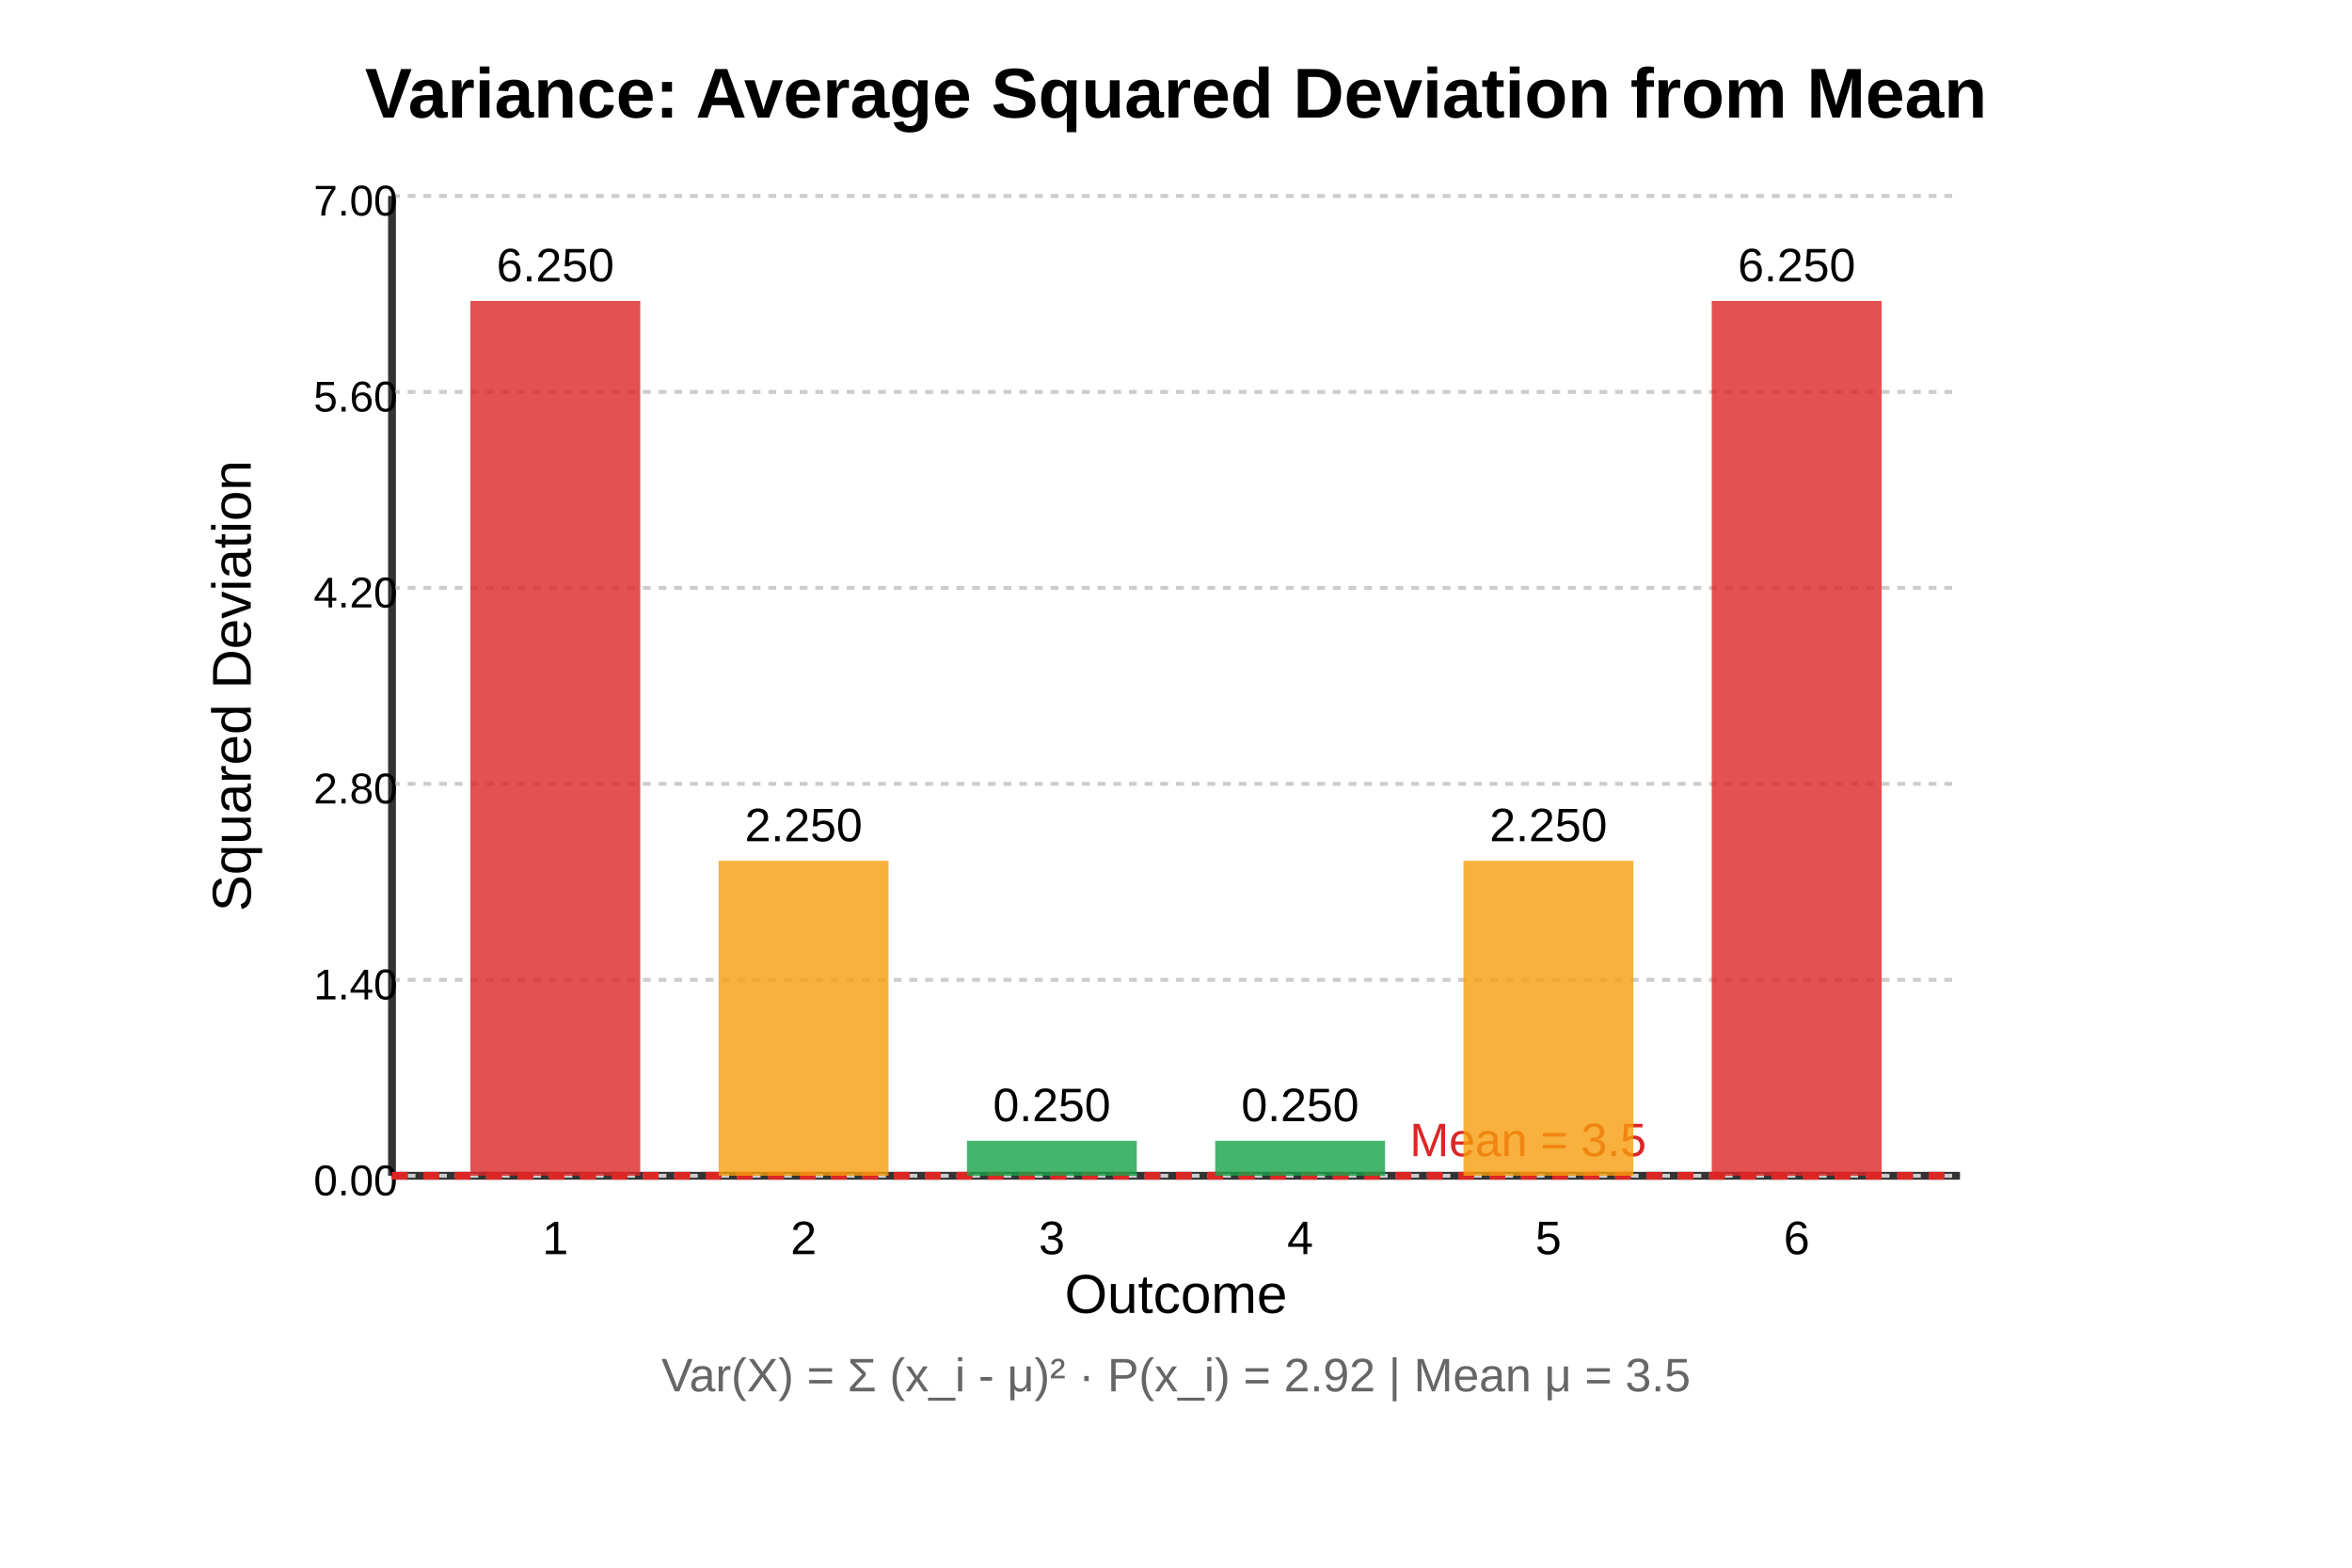
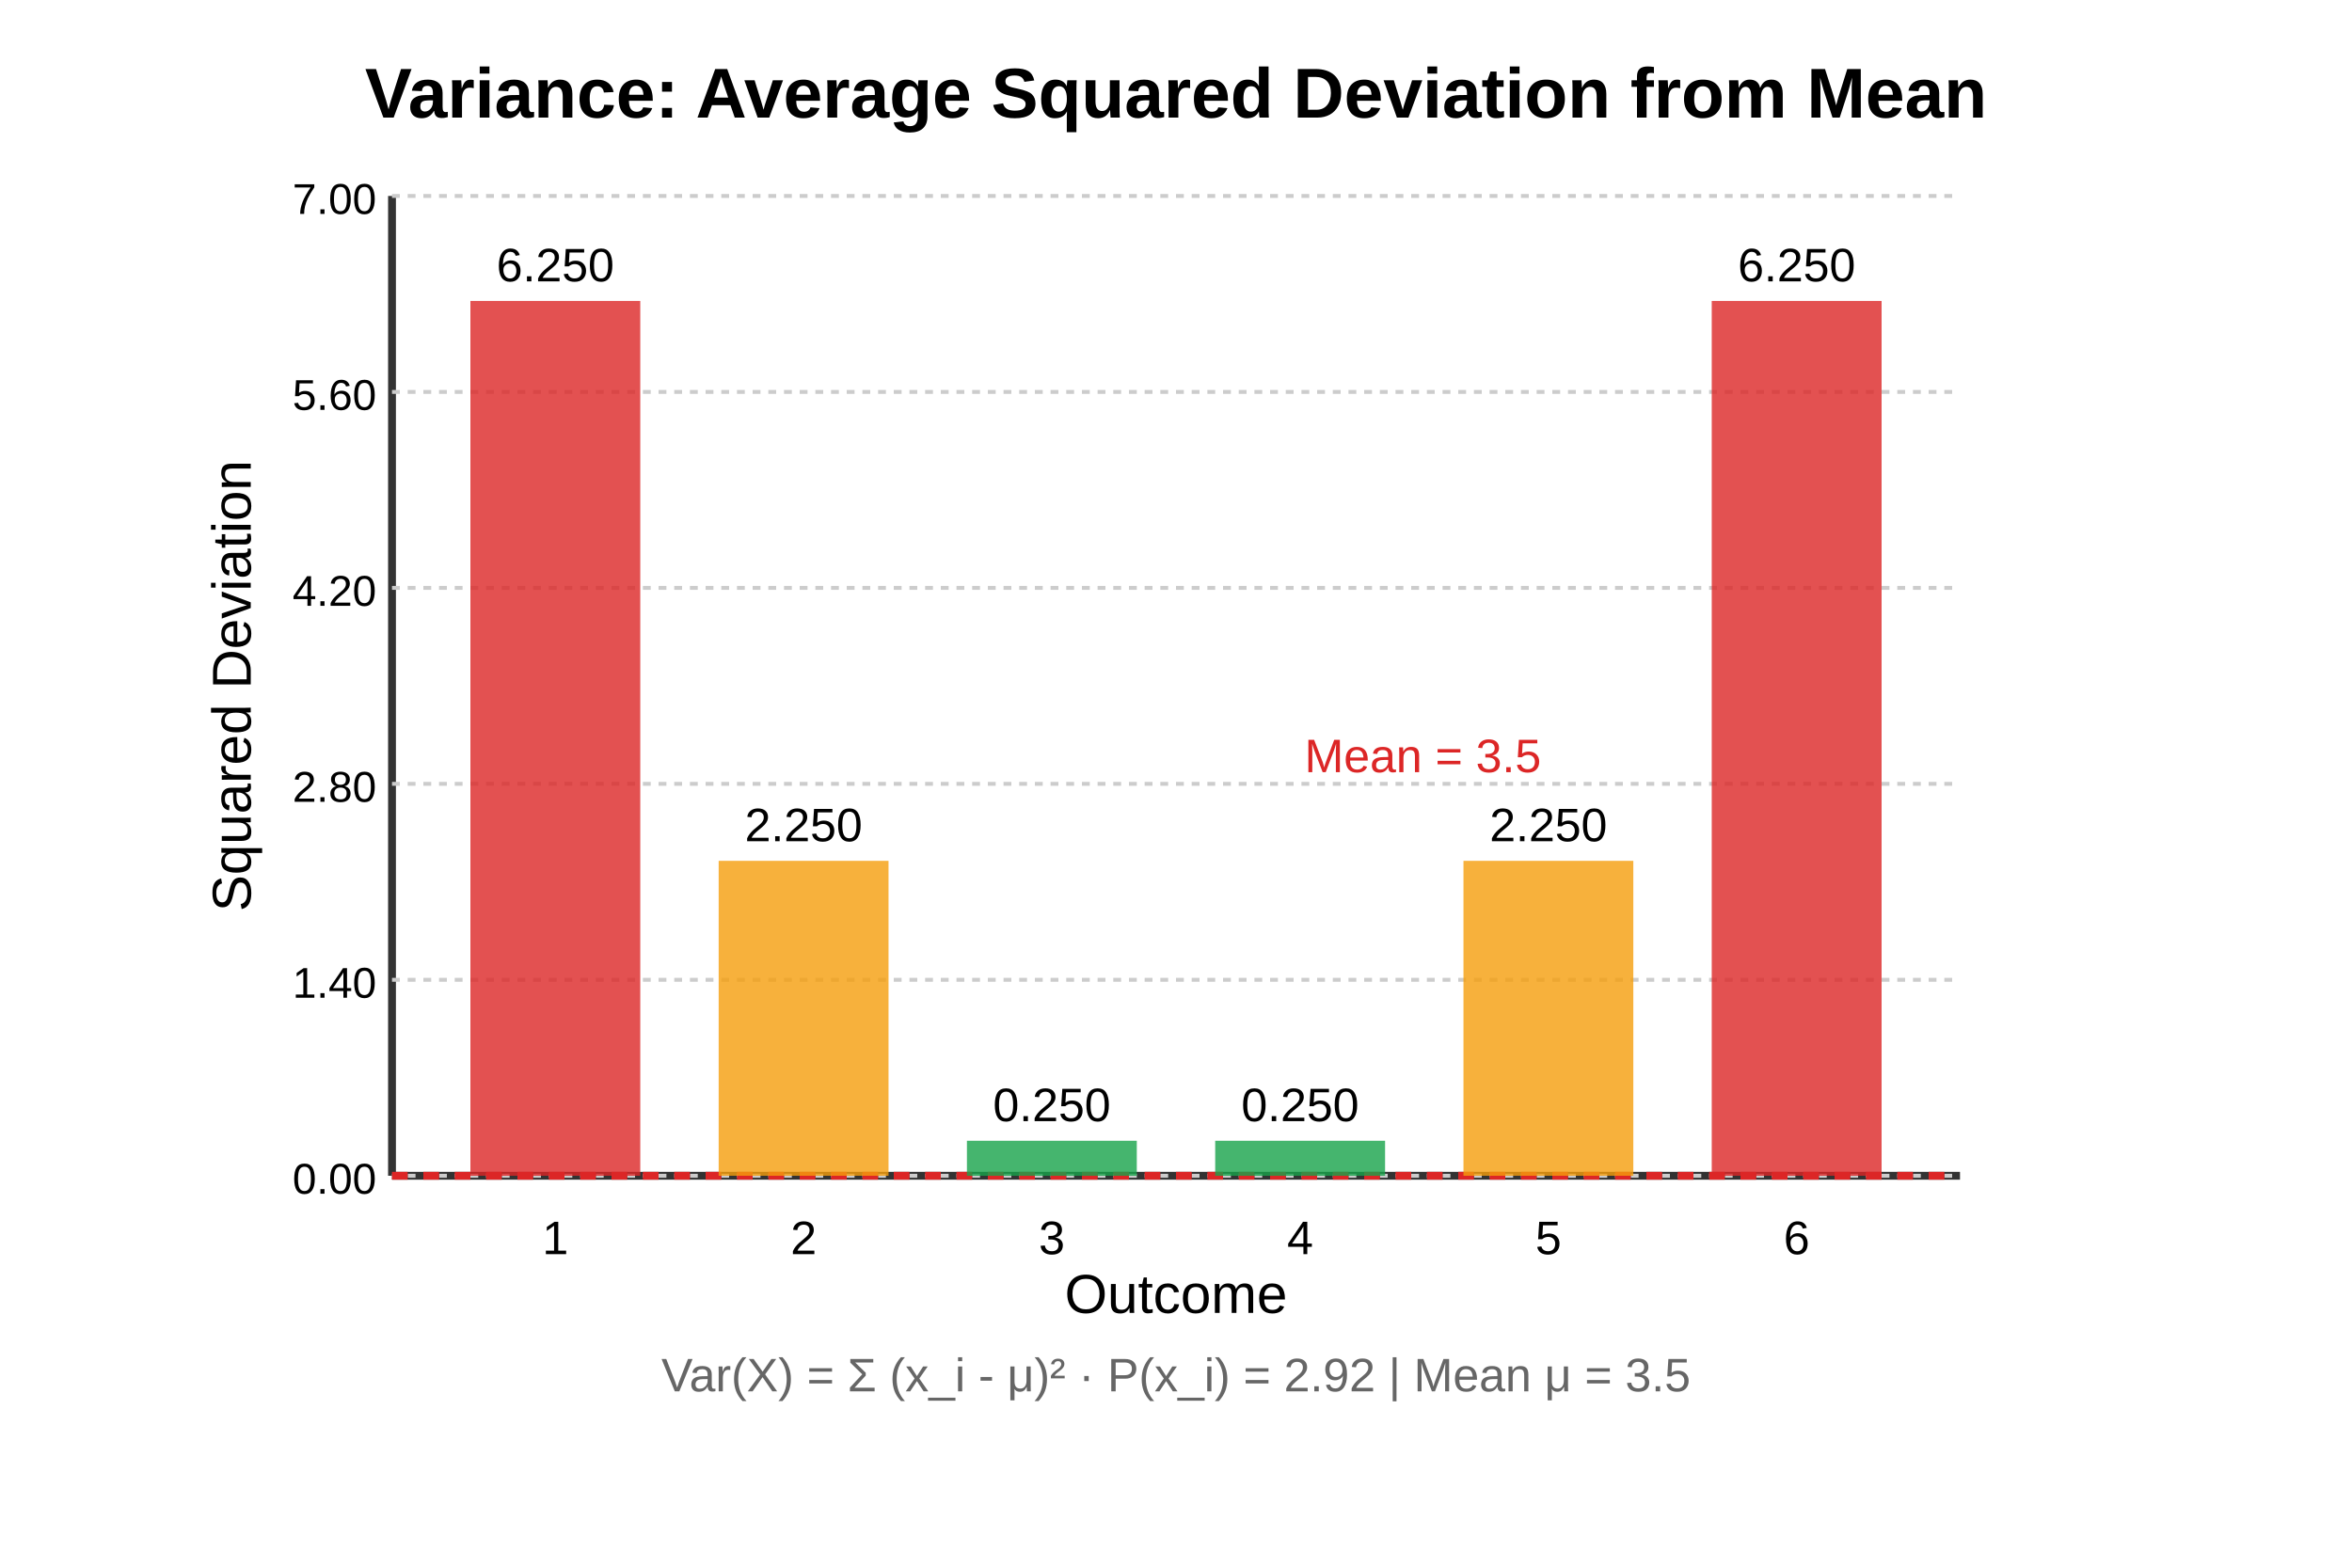
- <svg xmlns="http://www.w3.org/2000/svg" width="600" height="400">
-   <g transform="translate(100, 50)">
-     <text x="200.0" y="-20" font-family="Arial" font-size="18" font-weight="bold" text-anchor="middle">Variance: Average Squared Deviation from Mean</text>
-     <line x1="0" y1="250" x2="400" y2="250" stroke="#333" stroke-width="2" />
-     <line x1="0" y1="250" x2="0" y2="0" stroke="#333" stroke-width="2" />
-     <text x="200.0" y="285" font-family="Arial" font-size="14" text-anchor="middle">Outcome</text>
-     <text x="-40" y="125.0" font-family="Arial" font-size="14" text-anchor="middle" dominant-baseline="middle" transform="rotate(-90, -40, 125.0)">Squared Deviation</text>
-     <line x1="0" y1="250.0" x2="400" y2="250.0" stroke="#ccc" stroke-width="1" stroke-dasharray="2,2" />
-     <text x="-20" y="255.0" font-family="Arial" font-size="11">0.00</text>
-     <line x1="0" y1="200.0" x2="400" y2="200.0" stroke="#ccc" stroke-width="1" stroke-dasharray="2,2" />
-     <text x="-20" y="205.0" font-family="Arial" font-size="11">1.40</text>
-     <line x1="0" y1="150.0" x2="400" y2="150.0" stroke="#ccc" stroke-width="1" stroke-dasharray="2,2" />
-     <text x="-20" y="155.0" font-family="Arial" font-size="11">2.80</text>
-     <line x1="0" y1="100.0" x2="400" y2="100.0" stroke="#ccc" stroke-width="1" stroke-dasharray="2,2" />
-     <text x="-20" y="105.0" font-family="Arial" font-size="11">4.20</text>
-     <line x1="0" y1="50.0" x2="400" y2="50.0" stroke="#ccc" stroke-width="1" stroke-dasharray="2,2" />
-     <text x="-20" y="55.0" font-family="Arial" font-size="11">5.60</text>
-     <line x1="0" y1="0.0" x2="400" y2="0.0" stroke="#ccc" stroke-width="1" stroke-dasharray="2,2" />
-     <text x="-20" y="5.0" font-family="Arial" font-size="11">7.00</text>
-     <line x1="0" y1="250.0" x2="400" y2="250.0" stroke="#dc2626" stroke-width="2" stroke-dasharray="4,4" />
-     <text x="320" y="245.0" font-family="Arial" font-size="12" fill="#dc2626" text-anchor="end">Mean = 3.5</text>
-     <rect x="20.0" y="26.786" width="43.333" height="223.214" fill="#dc2626" opacity="0.8" />
-     <text x="41.667" y="21.786" font-family="Arial" font-size="12" text-anchor="middle">6.250</text>
-     <text x="41.667" y="270" font-family="Arial" font-size="12" text-anchor="middle">1</text>
-     <rect x="83.333" y="169.643" width="43.333" height="80.357" fill="#f59e0b" opacity="0.8" />
-     <text x="105" y="164.643" font-family="Arial" font-size="12" text-anchor="middle">2.250</text>
-     <text x="105" y="270" font-family="Arial" font-size="12" text-anchor="middle">2</text>
-     <rect x="146.667" y="241.071" width="43.333" height="8.929" fill="#16a34a" opacity="0.8" />
-     <text x="168.333" y="236.071" font-family="Arial" font-size="12" text-anchor="middle">0.250</text>
-     <text x="168.333" y="270" font-family="Arial" font-size="12" text-anchor="middle">3</text>
-     <rect x="210.0" y="241.071" width="43.333" height="8.929" fill="#16a34a" opacity="0.8" />
-     <text x="231.667" y="236.071" font-family="Arial" font-size="12" text-anchor="middle">0.250</text>
-     <text x="231.667" y="270" font-family="Arial" font-size="12" text-anchor="middle">4</text>
-     <rect x="273.333" y="169.643" width="43.333" height="80.357" fill="#f59e0b" opacity="0.8" />
-     <text x="295" y="164.643" font-family="Arial" font-size="12" text-anchor="middle">2.250</text>
-     <text x="295" y="270" font-family="Arial" font-size="12" text-anchor="middle">5</text>
-     <rect x="336.667" y="26.786" width="43.333" height="223.214" fill="#dc2626" opacity="0.8" />
-     <text x="358.333" y="21.786" font-family="Arial" font-size="12" text-anchor="middle">6.250</text>
-     <text x="358.333" y="270" font-family="Arial" font-size="12" text-anchor="middle">6</text>
-     <text x="200.0" y="305" font-family="Arial" font-size="12" fill="#666" text-anchor="middle">Var(X) = Σ (x_i - μ)² · P(x_i) = 2.92 | Mean μ = 3.5</text>
+ <svg xmlns="http://www.w3.org/2000/svg" width="600" height="400" version="1.1" id="svg80">
+   <defs id="defs84" />
+   <g transform="translate(100, 50)" id="g78">
+     <text x="200.0" y="-20" font-family="Arial" font-size="18" font-weight="bold" text-anchor="middle" id="text2">Variance: Average Squared Deviation from Mean</text>
+     <line x1="0" y1="250" x2="400" y2="250" stroke="#333" stroke-width="2" id="line4" />
+     <line x1="0" y1="250" x2="0" y2="0" stroke="#333" stroke-width="2" id="line6" />
+     <text x="200.0" y="285" font-family="Arial" font-size="14" text-anchor="middle" id="text8">Outcome</text>
+     <text x="-40" y="125.0" font-family="Arial" font-size="14" text-anchor="middle" dominant-baseline="middle" transform="rotate(-90, -40, 125.0)" id="text10">Squared Deviation</text>
+     <line x1="0" y1="250.0" x2="400" y2="250.0" stroke="#ccc" stroke-width="1" stroke-dasharray="2,2" id="line12" />
+     <text x="-25.382" y="254.583" font-family="Arial" font-size="11px" id="text14">0.00</text>
+     <line x1="0" y1="200.0" x2="400" y2="200.0" stroke="#ccc" stroke-width="1" stroke-dasharray="2,2" id="line16" />
+     <text x="-25.382" y="204.583" font-family="Arial" font-size="11px" id="text18">1.40</text>
+     <line x1="0" y1="150.0" x2="400" y2="150.0" stroke="#ccc" stroke-width="1" stroke-dasharray="2,2" id="line20" />
+     <text x="-25.382" y="154.583" font-family="Arial" font-size="11px" id="text22">2.80</text>
+     <line x1="0" y1="100.0" x2="400" y2="100.0" stroke="#ccc" stroke-width="1" stroke-dasharray="2,2" id="line24" />
+     <text x="-25.382" y="104.583" font-family="Arial" font-size="11px" id="text26">4.20</text>
+     <line x1="0" y1="50.0" x2="400" y2="50.0" stroke="#ccc" stroke-width="1" stroke-dasharray="2,2" id="line28" />
+     <text x="-25.382" y="54.583" font-family="Arial" font-size="11px" id="text30">5.60</text>
+     <line x1="0" y1="0.0" x2="400" y2="0.0" stroke="#ccc" stroke-width="1" stroke-dasharray="2,2" id="line32" />
+     <text x="-25.382" y="4.583" font-family="Arial" font-size="11px" id="text34">7.00</text>
+     <line x1="0" y1="250.0" x2="400" y2="250.0" stroke="#dc2626" stroke-width="2" stroke-dasharray="4,4" id="line36" />
+     <text x="293.162" y="147.023" font-family="Arial" font-size="12px" fill="#dc2626" text-anchor="end" id="text38">Mean = 3.5</text>
+     <rect x="20.0" y="26.786" width="43.333" height="223.214" fill="#dc2626" opacity="0.8" id="rect40" />
+     <text x="41.667" y="21.786" font-family="Arial" font-size="12" text-anchor="middle" id="text42">6.250</text>
+     <text x="41.667" y="270" font-family="Arial" font-size="12" text-anchor="middle" id="text44">1</text>
+     <rect x="83.333" y="169.643" width="43.333" height="80.357" fill="#f59e0b" opacity="0.8" id="rect46" />
+     <text x="105" y="164.643" font-family="Arial" font-size="12" text-anchor="middle" id="text48">2.250</text>
+     <text x="105" y="270" font-family="Arial" font-size="12" text-anchor="middle" id="text50">2</text>
+     <rect x="146.667" y="241.071" width="43.333" height="8.929" fill="#16a34a" opacity="0.8" id="rect52" />
+     <text x="168.333" y="236.071" font-family="Arial" font-size="12" text-anchor="middle" id="text54">0.250</text>
+     <text x="168.333" y="270" font-family="Arial" font-size="12" text-anchor="middle" id="text56">3</text>
+     <rect x="210.0" y="241.071" width="43.333" height="8.929" fill="#16a34a" opacity="0.8" id="rect58" />
+     <text x="231.667" y="236.071" font-family="Arial" font-size="12" text-anchor="middle" id="text60">0.250</text>
+     <text x="231.667" y="270" font-family="Arial" font-size="12" text-anchor="middle" id="text62">4</text>
+     <rect x="273.333" y="169.643" width="43.333" height="80.357" fill="#f59e0b" opacity="0.8" id="rect64" />
+     <text x="295" y="164.643" font-family="Arial" font-size="12" text-anchor="middle" id="text66">2.250</text>
+     <text x="295" y="270" font-family="Arial" font-size="12" text-anchor="middle" id="text68">5</text>
+     <rect x="336.667" y="26.786" width="43.333" height="223.214" fill="#dc2626" opacity="0.8" id="rect70" />
+     <text x="358.333" y="21.786" font-family="Arial" font-size="12" text-anchor="middle" id="text72">6.250</text>
+     <text x="358.333" y="270" font-family="Arial" font-size="12" text-anchor="middle" id="text74">6</text>
+     <text x="200.0" y="305" font-family="Arial" font-size="12" fill="#666" text-anchor="middle" id="text76">Var(X) = Σ (x_i - μ)² · P(x_i) = 2.92 | Mean μ = 3.5</text>
  </g>
</svg>
